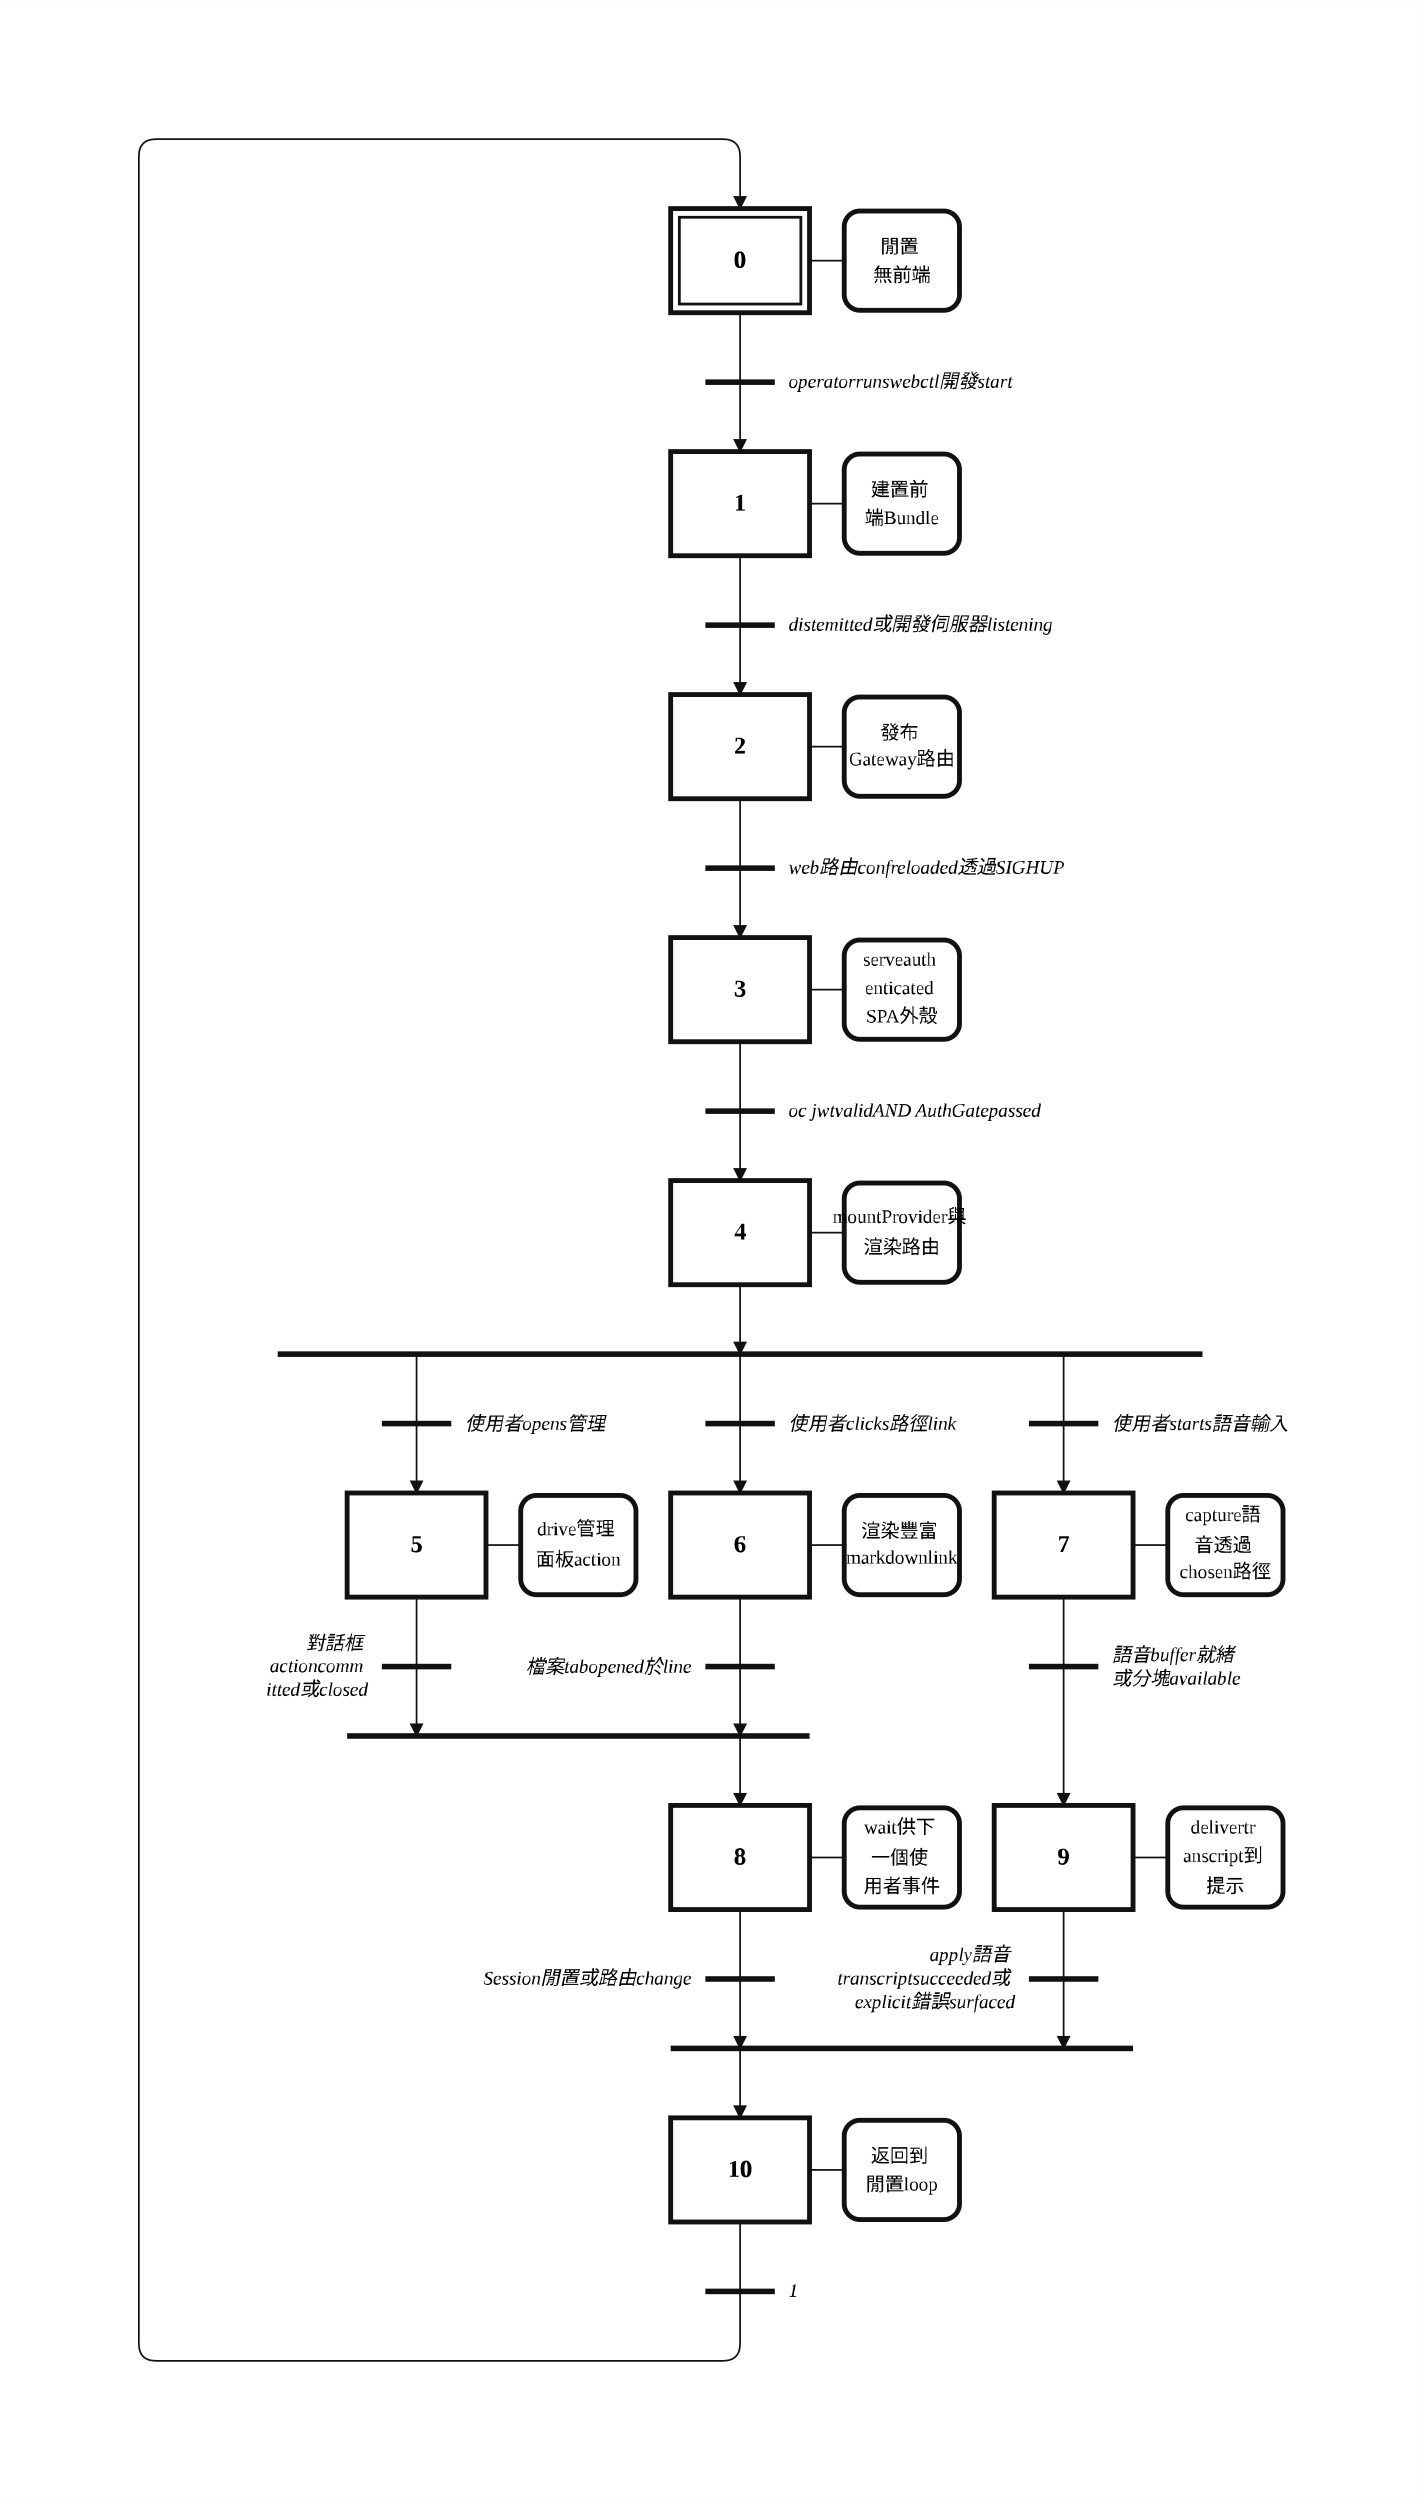
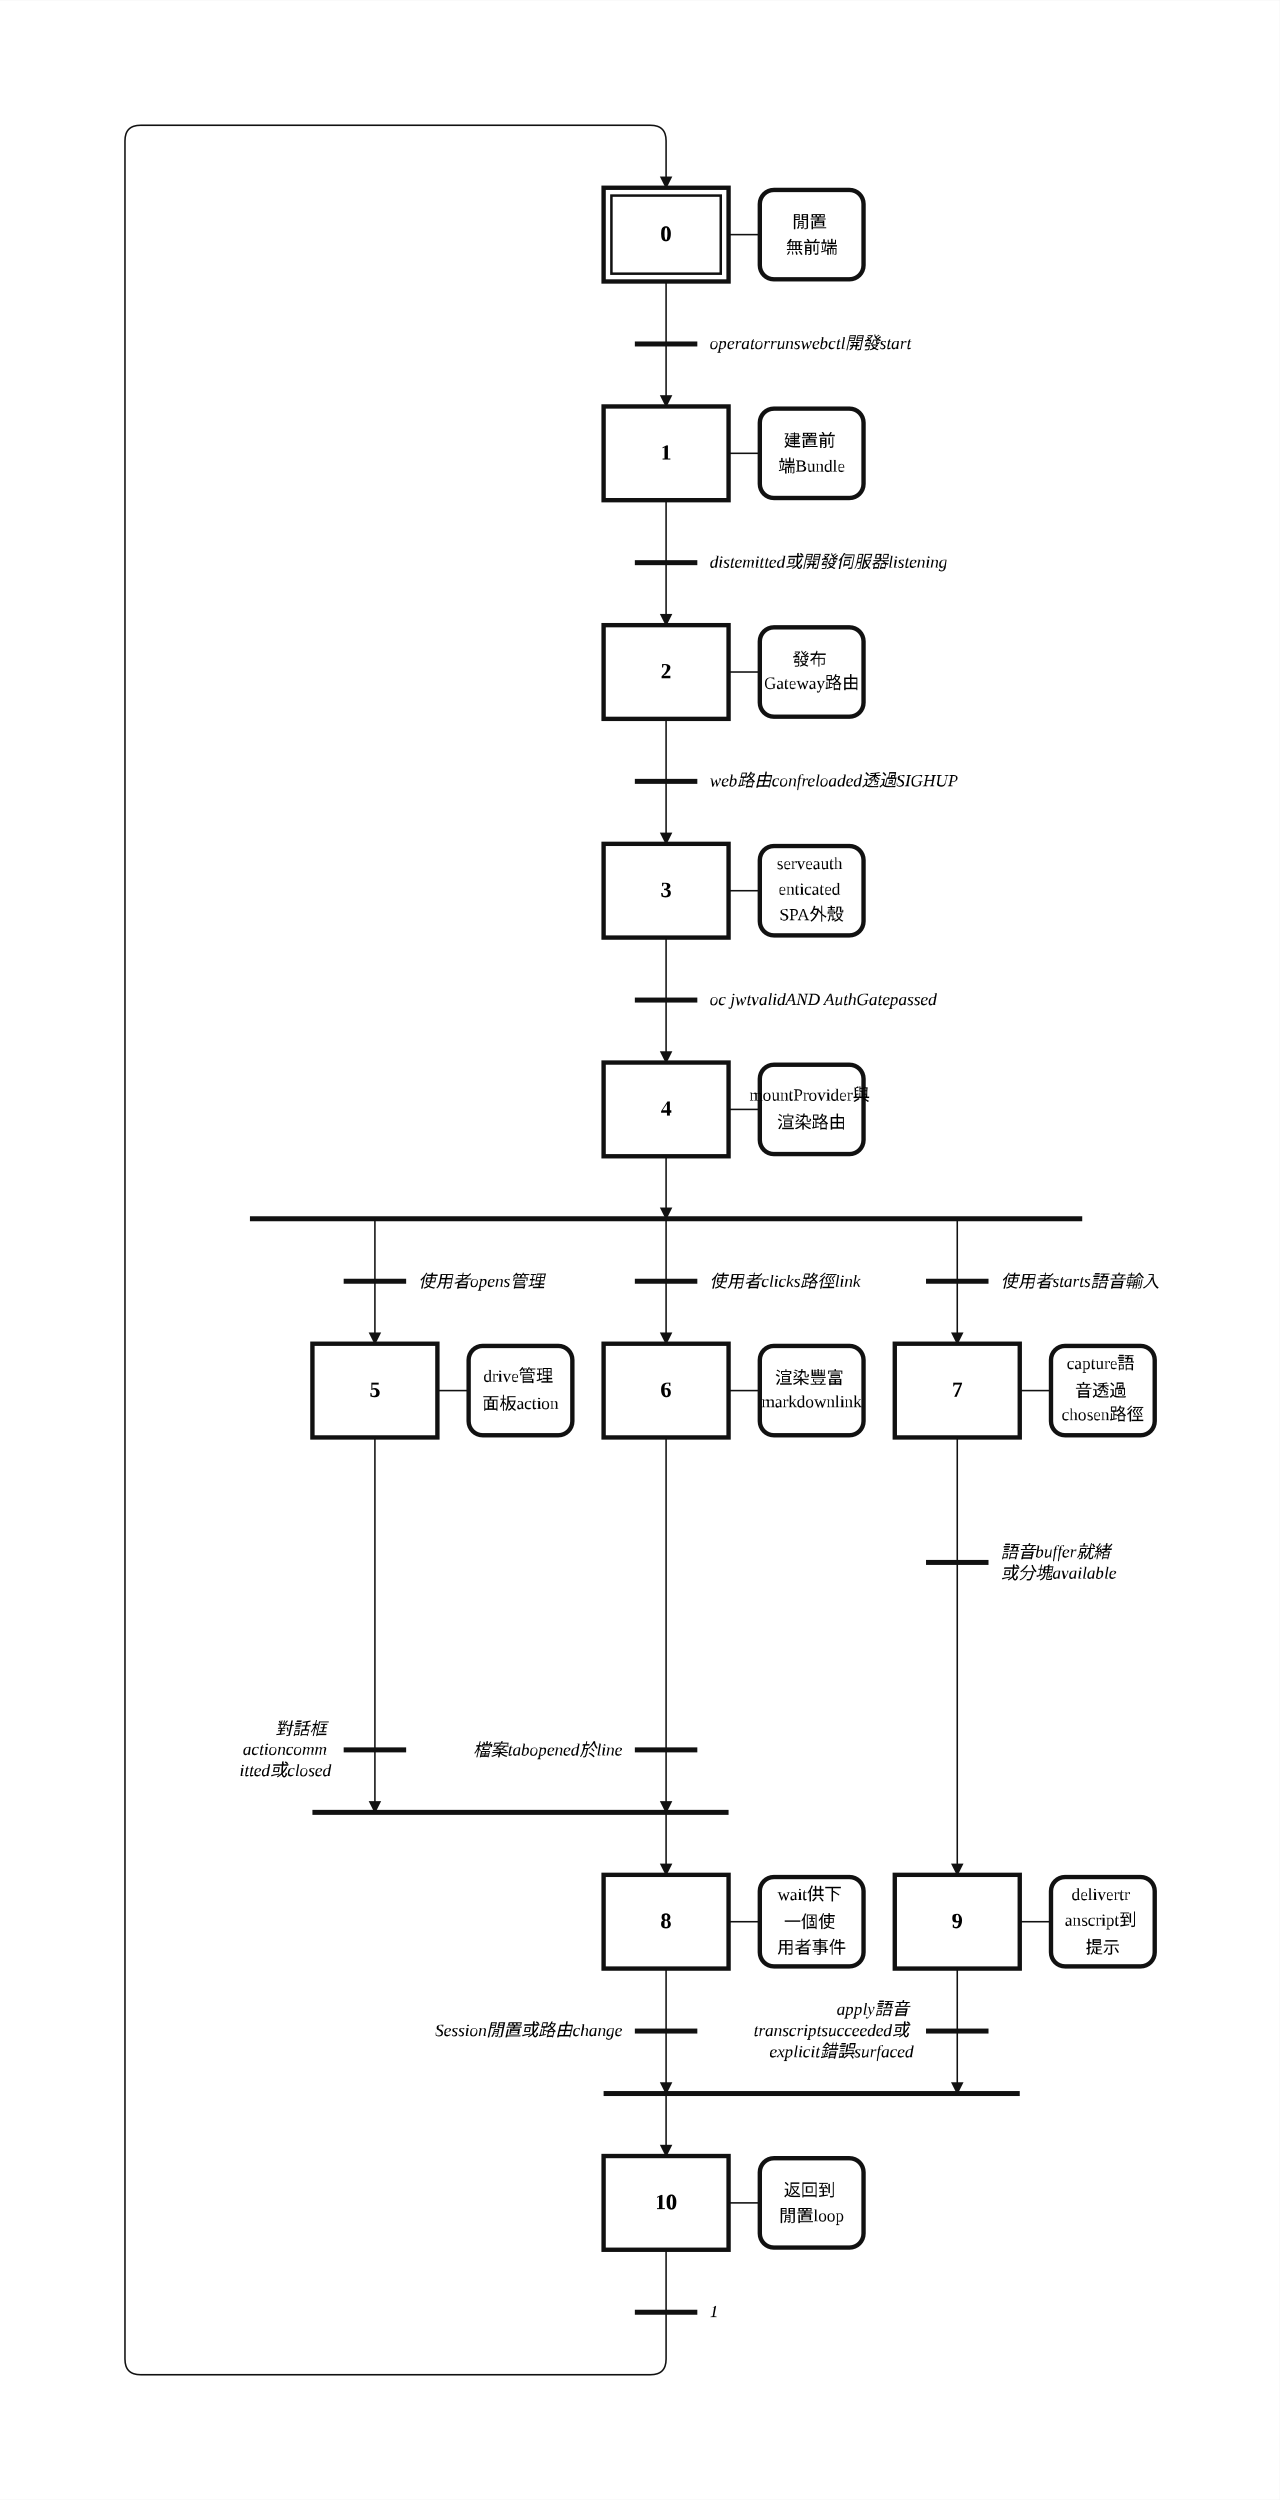
- <svg xmlns="http://www.w3.org/2000/svg" width="819" height="1440" viewBox="-2.00 -2.00 40.96 72.00" role="img">
+ <svg xmlns="http://www.w3.org/2000/svg" width="819" height="1600" viewBox="-2.00 -2.00 40.96 80.00" role="img">
  <style>
.step{fill:#fff;stroke:#111;stroke-width:.14}.step-inner{fill:none;stroke:#111;stroke-width:.08}
.action{fill:#fff;stroke:#111;stroke-width:.14}.gate{stroke:#111;stroke-width:.16}
.edge{fill:none;stroke:#111;stroke-width:.05;stroke-linecap:round;stroke-linejoin:round}.edge-arrow{marker-end:url(#arrow)}
.flyover-mask{stroke:#fff;stroke-width:.12;stroke-linecap:round}
.flyover{fill:none;stroke:#111;stroke-width:.05;stroke-linecap:round}
.junction{fill:#111;stroke:#111;stroke-width:0}.branch-junction{fill:#fff;stroke:#111;stroke-width:.08}
.assoc{stroke:#111;stroke-width:.05}.label{font:bold .7px 'Times New Roman', 'BiauKai', 'DFKai-SB', serif;text-anchor:middle;dominant-baseline:middle}
.action-label{font:.55px 'Times New Roman', 'BiauKai', 'DFKai-SB', serif;text-anchor:middle;dominant-baseline:middle}.gate-label{font:italic .55px 'Times New Roman', 'BiauKai', 'DFKai-SB', serif;text-anchor:start;dominant-baseline:middle}.gate-label-left{font:italic .55px 'Times New Roman', 'BiauKai', 'DFKai-SB', serif;text-anchor:end;dominant-baseline:middle}
</style>
  <defs>
    <marker id="arrow" markerWidth="0.4" markerHeight="0.4" refX="0.36" refY="0.2" orient="auto" markerUnits="userSpaceOnUse">
      <path d="M 0 0 L 0.4 0.2 L 0 0.4 z" fill="#111" />
    </marker>
  </defs>
-   <rect x="-2.00" y="-2.00" width="40.96" height="72.00" fill="white" />
+   <rect x="-2.00" y="-2.00" width="40.96" height="80.00" fill="white" />
  <path class="edge" d="M 19.32 7.00 L 19.32 9.00" />
  <path class="edge edge-arrow" d="M 19.32 9.00 L 19.32 11.00" />
  <path class="edge" d="M 19.32 14.00 L 19.32 16.00" />
  <path class="edge edge-arrow" d="M 19.32 16.00 L 19.32 18.00" />
  <path class="edge" d="M 19.32 21.00 L 19.32 23.00" />
  <path class="edge edge-arrow" d="M 19.32 23.00 L 19.32 25.00" />
  <path class="edge" d="M 19.32 28.00 L 19.32 30.00" />
  <path class="edge edge-arrow" d="M 19.32 30.00 L 19.32 32.00" />
  <path class="edge edge-arrow" d="M 19.32 35.00 L 19.32 37.00" />
  <path class="edge edge-arrow" d="M 10.00 37.00 L 10.00 41.00" />
  <path class="edge edge-arrow" d="M 19.32 37.00 L 19.32 41.00" />
  <path class="edge edge-arrow" d="M 28.64 37.00 L 28.64 41.00" />
-   <path class="edge edge-arrow" d="M 10.00 44.00 L 10.00 48.00" />
-   <path class="edge edge-arrow" d="M 19.32 48.00 L 19.32 50.00" />
-   <path class="edge edge-arrow" d="M 19.32 44.00 L 19.32 48.00" />
-   <path class="edge" d="M 28.64 44.00 L 28.64 46.00" />
-   <path class="edge edge-arrow" d="M 28.64 46.00 L 28.64 50.00" />
-   <path class="edge edge-arrow" d="M 19.32 53.00 L 19.32 57.00" />
-   <path class="edge edge-arrow" d="M 19.32 57.00 L 19.32 59.00" />
-   <path class="edge edge-arrow" d="M 28.64 53.00 L 28.64 57.00" />
-   <path class="edge" d="M 19.32 62.00 L 19.32 64.00" />
-   <path class="edge edge-arrow" d="M 19.32 64.00 L 19.32 65.50 Q 19.32 66.00 18.82 66.00 L 2.50 66.00 Q 2.00 66.00 2.00 65.50 L 2.00 2.50 Q 2.00 2.00 2.50 2.00 L 18.82 2.00 Q 19.32 2.00 19.32 2.50 L 19.32 4.00" />
+   <path class="edge edge-arrow" d="M 10.00 44.00 L 10.00 56.00" />
+   <path class="edge edge-arrow" d="M 19.32 56.00 L 19.32 58.00" />
+   <path class="edge edge-arrow" d="M 19.32 44.00 L 19.32 56.00" />
+   <path class="edge" d="M 28.64 44.00 L 28.64 48.00" />
+   <path class="edge edge-arrow" d="M 28.64 48.00 L 28.64 58.00" />
+   <path class="edge edge-arrow" d="M 19.32 61.00 L 19.32 65.00" />
+   <path class="edge edge-arrow" d="M 19.32 65.00 L 19.32 67.00" />
+   <path class="edge edge-arrow" d="M 28.64 61.00 L 28.64 65.00" />
+   <path class="edge" d="M 19.32 70.00 L 19.32 72.00" />
+   <path class="edge edge-arrow" d="M 19.32 72.00 L 19.32 73.50 Q 19.32 74.00 18.82 74.00 L 2.50 74.00 Q 2.00 74.00 2.00 73.50 L 2.00 2.50 Q 2.00 2.00 2.50 2.00 L 18.82 2.00 Q 19.32 2.00 19.32 2.50 L 19.32 4.00" />
  <rect class="step" x="17.32" y="4.00" width="4.00" height="3.00" />
  <rect class="step-inner" x="17.57" y="4.25" width="3.50" height="2.50" />
  <text class="label" x="19.32" y="5.50">0</text>
  <rect class="step" x="17.32" y="11.00" width="4.00" height="3.00" />
  <text class="label" x="19.32" y="12.50">1</text>
  <rect class="step" x="17.32" y="18.00" width="4.00" height="3.00" />
  <text class="label" x="19.32" y="19.50">2</text>
  <rect class="step" x="17.32" y="25.00" width="4.00" height="3.00" />
  <text class="label" x="19.32" y="26.50">3</text>
  <rect class="step" x="17.32" y="32.00" width="4.00" height="3.00" />
  <text class="label" x="19.32" y="33.50">4</text>
  <rect class="step" x="8.00" y="41.00" width="4.00" height="3.00" />
  <text class="label" x="10.00" y="42.50">5</text>
  <rect class="step" x="17.32" y="41.00" width="4.00" height="3.00" />
  <text class="label" x="19.32" y="42.50">6</text>
  <rect class="step" x="26.64" y="41.00" width="4.00" height="3.00" />
  <text class="label" x="28.64" y="42.50">7</text>
-   <rect class="step" x="17.32" y="50.00" width="4.00" height="3.00" />
-   <text class="label" x="19.32" y="51.50">8</text>
-   <rect class="step" x="26.64" y="50.00" width="4.00" height="3.00" />
-   <text class="label" x="28.64" y="51.50">9</text>
-   <rect class="step" x="17.32" y="59.00" width="4.00" height="3.00" />
-   <text class="label" x="19.32" y="60.50">10</text>
+   <rect class="step" x="17.32" y="58.00" width="4.00" height="3.00" />
+   <text class="label" x="19.32" y="59.50">8</text>
+   <rect class="step" x="26.64" y="58.00" width="4.00" height="3.00" />
+   <text class="label" x="28.64" y="59.50">9</text>
+   <rect class="step" x="17.32" y="67.00" width="4.00" height="3.00" />
+   <text class="label" x="19.32" y="68.50">10</text>
  <line class="assoc" x1="21.32" y1="5.50" x2="22.32" y2="5.50" />
  <rect class="action" x="22.32" y="4.07" width="3.32" height="2.86" rx="0.45" ry="0.45" />
  <text class="action-label" x="23.98" y="5.09">
    <tspan x="23.98" dy="0">閒置</tspan>
    <tspan x="23.98" dy="0.82">無前端</tspan>
  </text>
  <line class="assoc" x1="21.32" y1="12.50" x2="22.32" y2="12.50" />
  <rect class="action" x="22.32" y="11.07" width="3.32" height="2.86" rx="0.45" ry="0.45" />
  <text class="action-label" x="23.98" y="12.09">
    <tspan x="23.98" dy="0">建置前</tspan>
    <tspan x="23.98" dy="0.82">端Bundle</tspan>
  </text>
  <line class="assoc" x1="21.32" y1="19.50" x2="22.32" y2="19.50" />
  <rect class="action" x="22.32" y="18.07" width="3.32" height="2.86" rx="0.45" ry="0.45" />
  <text class="action-label" x="23.98" y="19.09">
    <tspan x="23.98" dy="0">發布</tspan>
    <tspan x="23.98" dy="0.82">Gateway路由</tspan>
  </text>
  <line class="assoc" x1="21.32" y1="26.50" x2="22.32" y2="26.50" />
  <rect class="action" x="22.32" y="25.07" width="3.32" height="2.86" rx="0.45" ry="0.45" />
  <text class="action-label" x="23.98" y="25.68">
    <tspan x="23.98" dy="0">serveauth</tspan>
    <tspan x="23.98" dy="0.82">enticated</tspan>
    <tspan x="23.98" dy="0.82">SPA外殼</tspan>
  </text>
  <line class="assoc" x1="21.32" y1="33.50" x2="22.32" y2="33.50" />
  <rect class="action" x="22.32" y="32.07" width="3.32" height="2.86" rx="0.45" ry="0.45" />
  <text class="action-label" x="23.98" y="33.09">
    <tspan x="23.98" dy="0">mountProvider與</tspan>
    <tspan x="23.98" dy="0.82">渲染路由</tspan>
  </text>
  <line class="assoc" x1="12.00" y1="42.50" x2="13.00" y2="42.50" />
  <rect class="action" x="13.00" y="41.07" width="3.32" height="2.86" rx="0.45" ry="0.45" />
  <text class="action-label" x="14.66" y="42.09">
    <tspan x="14.66" dy="0">drive管理</tspan>
    <tspan x="14.66" dy="0.82">面板action</tspan>
  </text>
  <line class="assoc" x1="21.32" y1="42.50" x2="22.32" y2="42.50" />
  <rect class="action" x="22.32" y="41.07" width="3.32" height="2.86" rx="0.45" ry="0.45" />
  <text class="action-label" x="23.98" y="42.09">
    <tspan x="23.98" dy="0">渲染豐富</tspan>
    <tspan x="23.98" dy="0.82">markdownlink</tspan>
  </text>
  <line class="assoc" x1="30.64" y1="42.50" x2="31.64" y2="42.50" />
  <rect class="action" x="31.64" y="41.07" width="3.32" height="2.86" rx="0.45" ry="0.45" />
  <text class="action-label" x="33.30" y="41.68">
    <tspan x="33.30" dy="0">capture語</tspan>
    <tspan x="33.30" dy="0.82">音透過</tspan>
    <tspan x="33.30" dy="0.82">chosen路徑</tspan>
  </text>
-   <line class="assoc" x1="21.32" y1="51.50" x2="22.32" y2="51.50" />
-   <rect class="action" x="22.32" y="50.07" width="3.32" height="2.86" rx="0.45" ry="0.45" />
-   <text class="action-label" x="23.98" y="50.68">
+   <line class="assoc" x1="21.32" y1="59.50" x2="22.32" y2="59.50" />
+   <rect class="action" x="22.32" y="58.07" width="3.32" height="2.86" rx="0.45" ry="0.45" />
+   <text class="action-label" x="23.98" y="58.68">
    <tspan x="23.98" dy="0">wait供下</tspan>
    <tspan x="23.98" dy="0.82">一個使</tspan>
    <tspan x="23.98" dy="0.82">用者事件</tspan>
  </text>
-   <line class="assoc" x1="30.64" y1="51.50" x2="31.64" y2="51.50" />
-   <rect class="action" x="31.64" y="50.07" width="3.32" height="2.86" rx="0.45" ry="0.45" />
-   <text class="action-label" x="33.30" y="50.68">
+   <line class="assoc" x1="30.64" y1="59.50" x2="31.64" y2="59.50" />
+   <rect class="action" x="31.64" y="58.07" width="3.32" height="2.86" rx="0.45" ry="0.45" />
+   <text class="action-label" x="33.30" y="58.68">
    <tspan x="33.30" dy="0">delivertr</tspan>
    <tspan x="33.30" dy="0.82">anscript到</tspan>
    <tspan x="33.30" dy="0.82">提示</tspan>
  </text>
-   <line class="assoc" x1="21.32" y1="60.50" x2="22.32" y2="60.50" />
-   <rect class="action" x="22.32" y="59.07" width="3.32" height="2.86" rx="0.45" ry="0.45" />
-   <text class="action-label" x="23.98" y="60.09">
+   <line class="assoc" x1="21.32" y1="68.50" x2="22.32" y2="68.50" />
+   <rect class="action" x="22.32" y="67.07" width="3.32" height="2.86" rx="0.45" ry="0.45" />
+   <text class="action-label" x="23.98" y="68.09">
    <tspan x="23.98" dy="0">返回到</tspan>
    <tspan x="23.98" dy="0.82">閒置loop</tspan>
  </text>
  <line class="gate" x1="18.32" y1="9.00" x2="20.32" y2="9.00" />
  <text class="gate-label" x="20.72" y="9.00">
    <tspan x="20.72" dy="0">operatorrunswebctl開發start</tspan>
  </text>
  <line class="gate" x1="18.32" y1="16.00" x2="20.32" y2="16.00" />
  <text class="gate-label" x="20.72" y="16.00">
    <tspan x="20.72" dy="0">distemitted或開發伺服器listening</tspan>
  </text>
  <line class="gate" x1="18.32" y1="23.00" x2="20.32" y2="23.00" />
  <text class="gate-label" x="20.72" y="23.00">
    <tspan x="20.72" dy="0">web路由confreloaded透過SIGHUP</tspan>
  </text>
  <line class="gate" x1="18.32" y1="30.00" x2="20.32" y2="30.00" />
  <text class="gate-label" x="20.72" y="30.00">
    <tspan x="20.72" dy="0">oc jwtvalidAND AuthGatepassed</tspan>
  </text>
  <line class="gate" x1="6.00" y1="37.00" x2="32.64" y2="37.00" />
-   <line class="gate" x1="8.00" y1="48.00" x2="21.32" y2="48.00" />
-   <line class="gate" x1="27.64" y1="46.00" x2="29.64" y2="46.00" />
-   <text class="gate-label" x="30.04" y="45.66">
+   <line class="gate" x1="8.00" y1="56.00" x2="21.32" y2="56.00" />
+   <line class="gate" x1="27.64" y1="48.00" x2="29.64" y2="48.00" />
+   <text class="gate-label" x="30.04" y="47.66">
    <tspan x="30.04" dy="0">語音buffer就緒</tspan>
    <tspan x="30.04" dy="0.68">或分塊available</tspan>
  </text>
-   <line class="gate" x1="17.32" y1="57.00" x2="30.64" y2="57.00" />
-   <line class="gate" x1="18.32" y1="64.00" x2="20.32" y2="64.00" />
-   <text class="gate-label" x="20.72" y="64.00">
+   <line class="gate" x1="17.32" y1="65.00" x2="30.64" y2="65.00" />
+   <line class="gate" x1="18.32" y1="72.00" x2="20.32" y2="72.00" />
+   <text class="gate-label" x="20.72" y="72.00">
    <tspan x="20.72" dy="0">1</tspan>
  </text>
  <line class="gate" x1="9.00" y1="39.00" x2="11.00" y2="39.00" />
  <text class="gate-label" x="11.40" y="39.00">
    <tspan x="11.40" dy="0">使用者opens管理</tspan>
  </text>
  <line class="gate" x1="18.32" y1="39.00" x2="20.32" y2="39.00" />
  <text class="gate-label" x="20.72" y="39.00">
    <tspan x="20.72" dy="0">使用者clicks路徑link</tspan>
  </text>
  <line class="gate" x1="27.64" y1="39.00" x2="29.64" y2="39.00" />
  <text class="gate-label" x="30.04" y="39.00">
    <tspan x="30.04" dy="0">使用者starts語音輸入</tspan>
  </text>
-   <line class="gate" x1="9.00" y1="46.00" x2="11.00" y2="46.00" />
-   <text class="gate-label-left" x="8.60" y="45.32">
+   <line class="gate" x1="9.00" y1="54.00" x2="11.00" y2="54.00" />
+   <text class="gate-label-left" x="8.60" y="53.32">
    <tspan x="8.60" dy="0">對話框</tspan>
    <tspan x="8.60" dy="0.68">actioncomm</tspan>
    <tspan x="8.60" dy="0.68">itted或closed</tspan>
  </text>
-   <line class="gate" x1="18.32" y1="46.00" x2="20.32" y2="46.00" />
-   <text class="gate-label-left" x="17.92" y="46.00">
+   <line class="gate" x1="18.32" y1="54.00" x2="20.32" y2="54.00" />
+   <text class="gate-label-left" x="17.92" y="54.00">
    <tspan x="17.92" dy="0">檔案tabopened於line</tspan>
  </text>
-   <line class="gate" x1="18.32" y1="55.00" x2="20.32" y2="55.00" />
-   <text class="gate-label-left" x="17.92" y="55.00">
+   <line class="gate" x1="18.32" y1="63.00" x2="20.32" y2="63.00" />
+   <text class="gate-label-left" x="17.92" y="63.00">
    <tspan x="17.92" dy="0">Session閒置或路由change</tspan>
  </text>
-   <line class="gate" x1="27.64" y1="55.00" x2="29.64" y2="55.00" />
-   <text class="gate-label-left" x="27.24" y="54.32">
+   <line class="gate" x1="27.64" y1="63.00" x2="29.64" y2="63.00" />
+   <text class="gate-label-left" x="27.24" y="62.32">
    <tspan x="27.24" dy="0">apply語音</tspan>
    <tspan x="27.24" dy="0.68">transcriptsucceeded或</tspan>
    <tspan x="27.24" dy="0.68">explicit錯誤surfaced</tspan>
  </text>
</svg>
